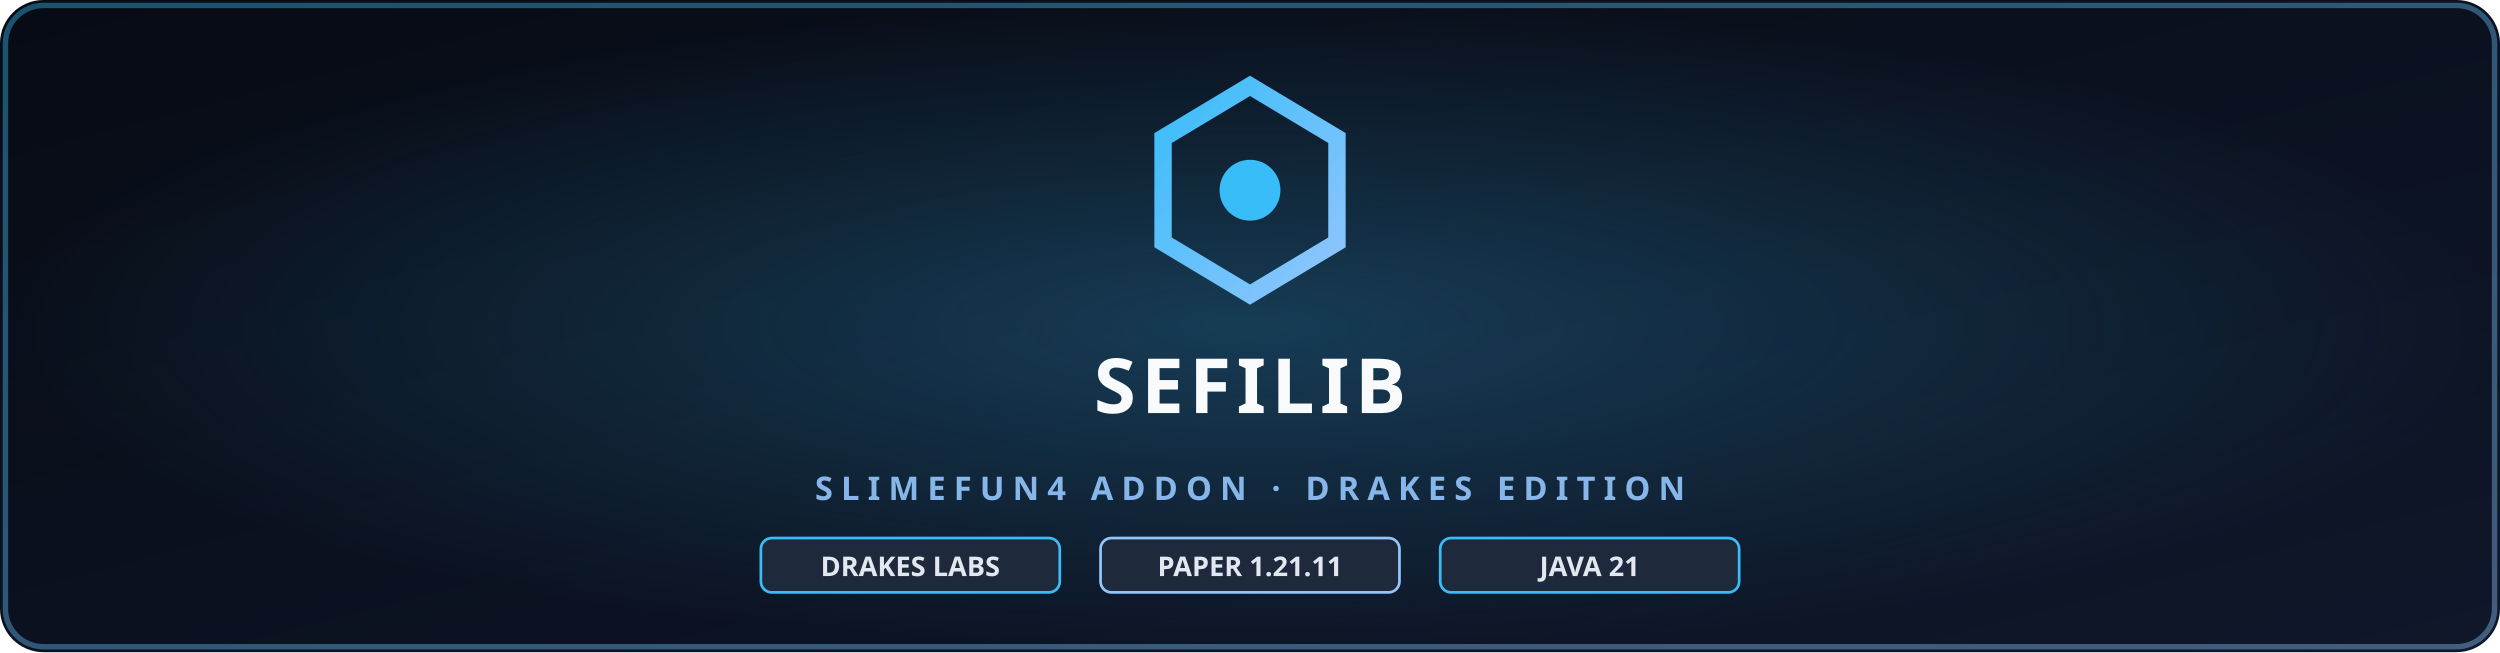
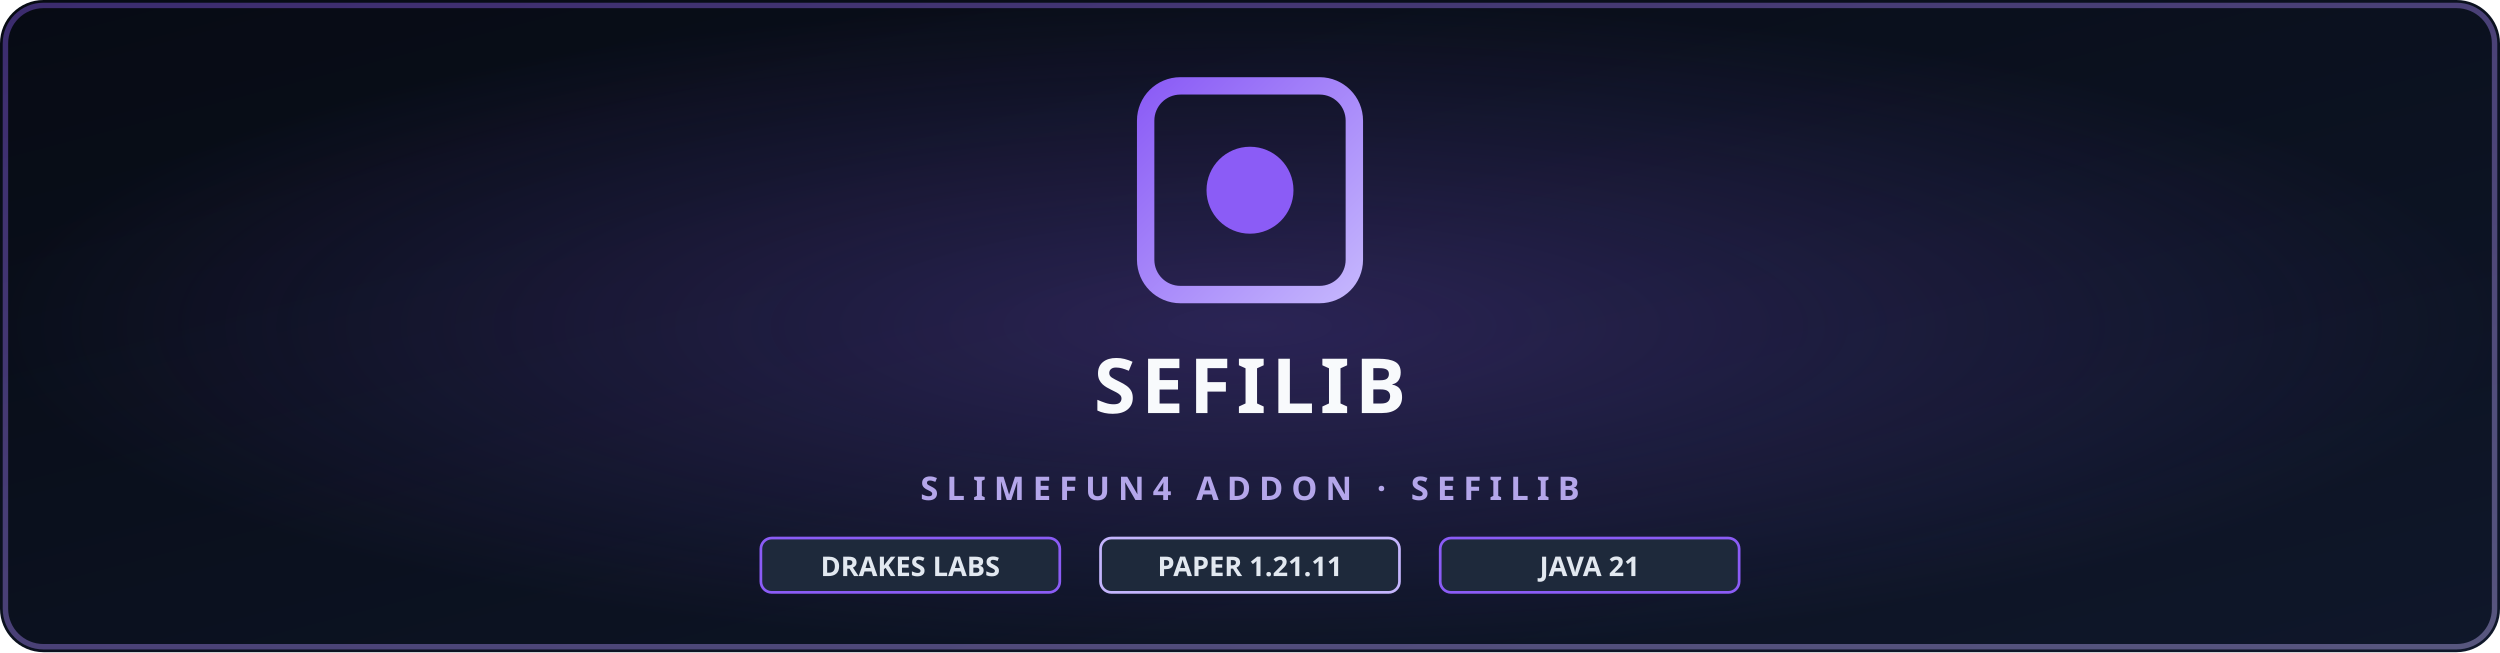
<svg xmlns="http://www.w3.org/2000/svg" viewBox="0 0 920 240" width="920" height="240" role="img" aria-label="SefiLib Banner">
  <defs>
    <linearGradient id="bFondo" x1="0" y1="0" x2="1" y2="1">
      <stop offset="0%" stop-color="#070B14" />
      <stop offset="100%" stop-color="#0F172A" />
    </linearGradient>
    <linearGradient id="acG" x1="0" y1="0" x2="1" y2="1">
-       <stop offset="0%" stop-color="#38BDF8" />
-       <stop offset="100%" stop-color="#93C5FD" />
+       <stop offset="0%" stop-color="#8B5CF6" />
+       <stop offset="100%" stop-color="#C4B5FD" />
    </linearGradient>
    <radialGradient id="bHalo" cx="50%" cy="50%" r="50%">
-       <stop offset="0%" stop-color="#38BDF8" stop-opacity="0.25" />
-       <stop offset="100%" stop-color="#38BDF8" stop-opacity="0" />
+       <stop offset="0%" stop-color="#8B5CF6" stop-opacity="0.25" />
+       <stop offset="100%" stop-color="#8B5CF6" stop-opacity="0" />
    </radialGradient>
  </defs>
  <rect width="920" height="240" rx="16" fill="url(#bFondo)" />
  <rect width="920" height="240" rx="16" fill="url(#bHalo)" />
  <rect x="2" y="2" width="916" height="236" rx="14" fill="none" stroke="url(#acG)" stroke-width="2" opacity="0.4" />
  <g transform="translate(460,70) scale(1.6)">
-     <polygon points="0,-24 20,-12 20,12 0,24 -20,12 -20,-12" fill="none" stroke="url(#acG)" stroke-width="4" />
-     <circle cx="0" cy="0" r="7" fill="#38BDF8" />
+     <rect x="-24" y="-24" width="48" height="48" rx="8" fill="none" stroke="url(#acG)" stroke-width="4" />
+     <circle cx="0" cy="0" r="10" fill="#8B5CF6" />
  </g>
  <text x="460" y="152" text-anchor="middle" font-family="'Segoe UI', system-ui, -apple-system, sans-serif" font-weight="900" font-size="28" fill="#F8FAFC" letter-spacing="2">
    SEFILIB
  </text>
-   <text x="460" y="184" text-anchor="middle" font-family="'Segoe UI', system-ui, -apple-system, sans-serif" font-weight="700" font-size="12" fill="#93C5FD" letter-spacing="3" opacity="0.9">
-     SLIMEFUN4 ADDON · DRAKES EDITION
+   <text x="460" y="184" text-anchor="middle" font-family="'Segoe UI', system-ui, -apple-system, sans-serif" font-weight="700" font-size="12" fill="#C4B5FD" letter-spacing="3" opacity="0.9">
+     SLIMEFUN4 ADDON · SEFILIB
  </text>
  <g transform="translate(460, 210)">
-     <rect x="-180" y="-12" width="110" height="20" rx="4" fill="#1E293B" stroke="#38BDF8" stroke-width="1" />
+     <rect x="-180" y="-12" width="110" height="20" rx="4" fill="#1E293B" stroke="#8B5CF6" stroke-width="1" />
    <text x="-125" y="2" text-anchor="middle" font-family="sans-serif" font-size="10" font-weight="700" fill="#E2E8F0">DRAKES LABS</text>
-     <rect x="-55" y="-12" width="110" height="20" rx="4" fill="#1E293B" stroke="#93C5FD" stroke-width="1" />
+     <rect x="-55" y="-12" width="110" height="20" rx="4" fill="#1E293B" stroke="#C4B5FD" stroke-width="1" />
    <text x="0" y="2" text-anchor="middle" font-family="sans-serif" font-size="10" font-weight="700" fill="#E2E8F0">PAPER 1.21.11</text>
-     <rect x="70" y="-12" width="110" height="20" rx="4" fill="#1E293B" stroke="#38BDF8" stroke-width="1" />
+     <rect x="70" y="-12" width="110" height="20" rx="4" fill="#1E293B" stroke="#8B5CF6" stroke-width="1" />
    <text x="125" y="2" text-anchor="middle" font-family="sans-serif" font-size="10" font-weight="700" fill="#E2E8F0">JAVA 21</text>
  </g>
</svg>
